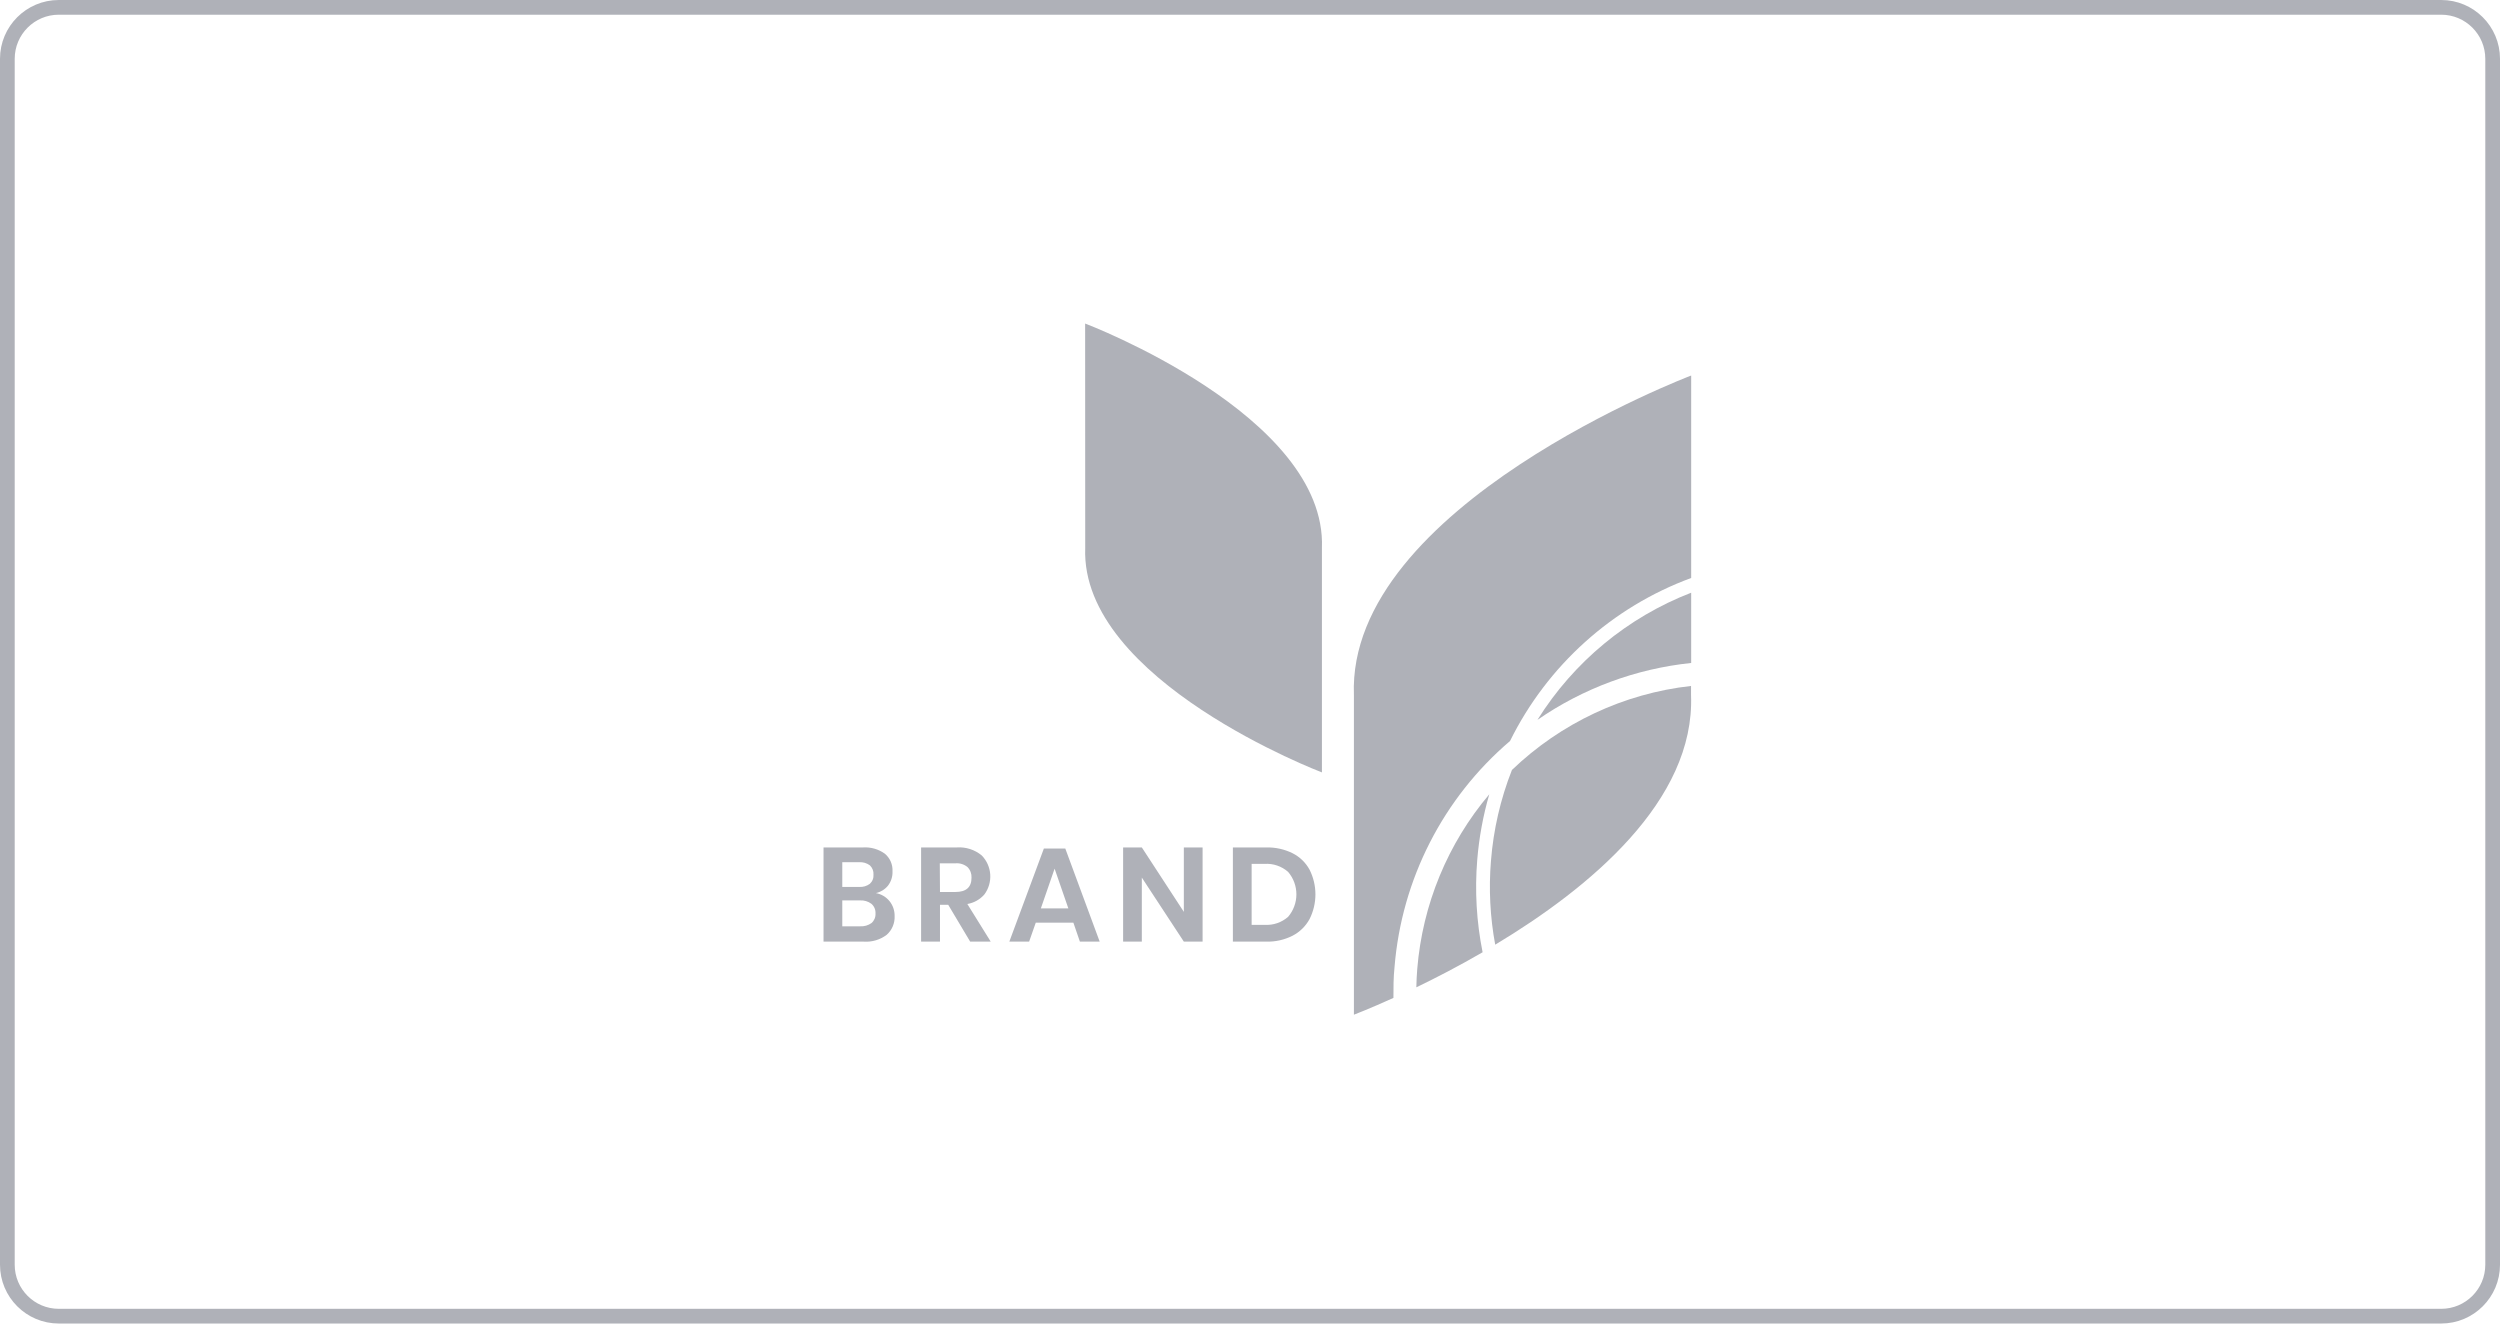
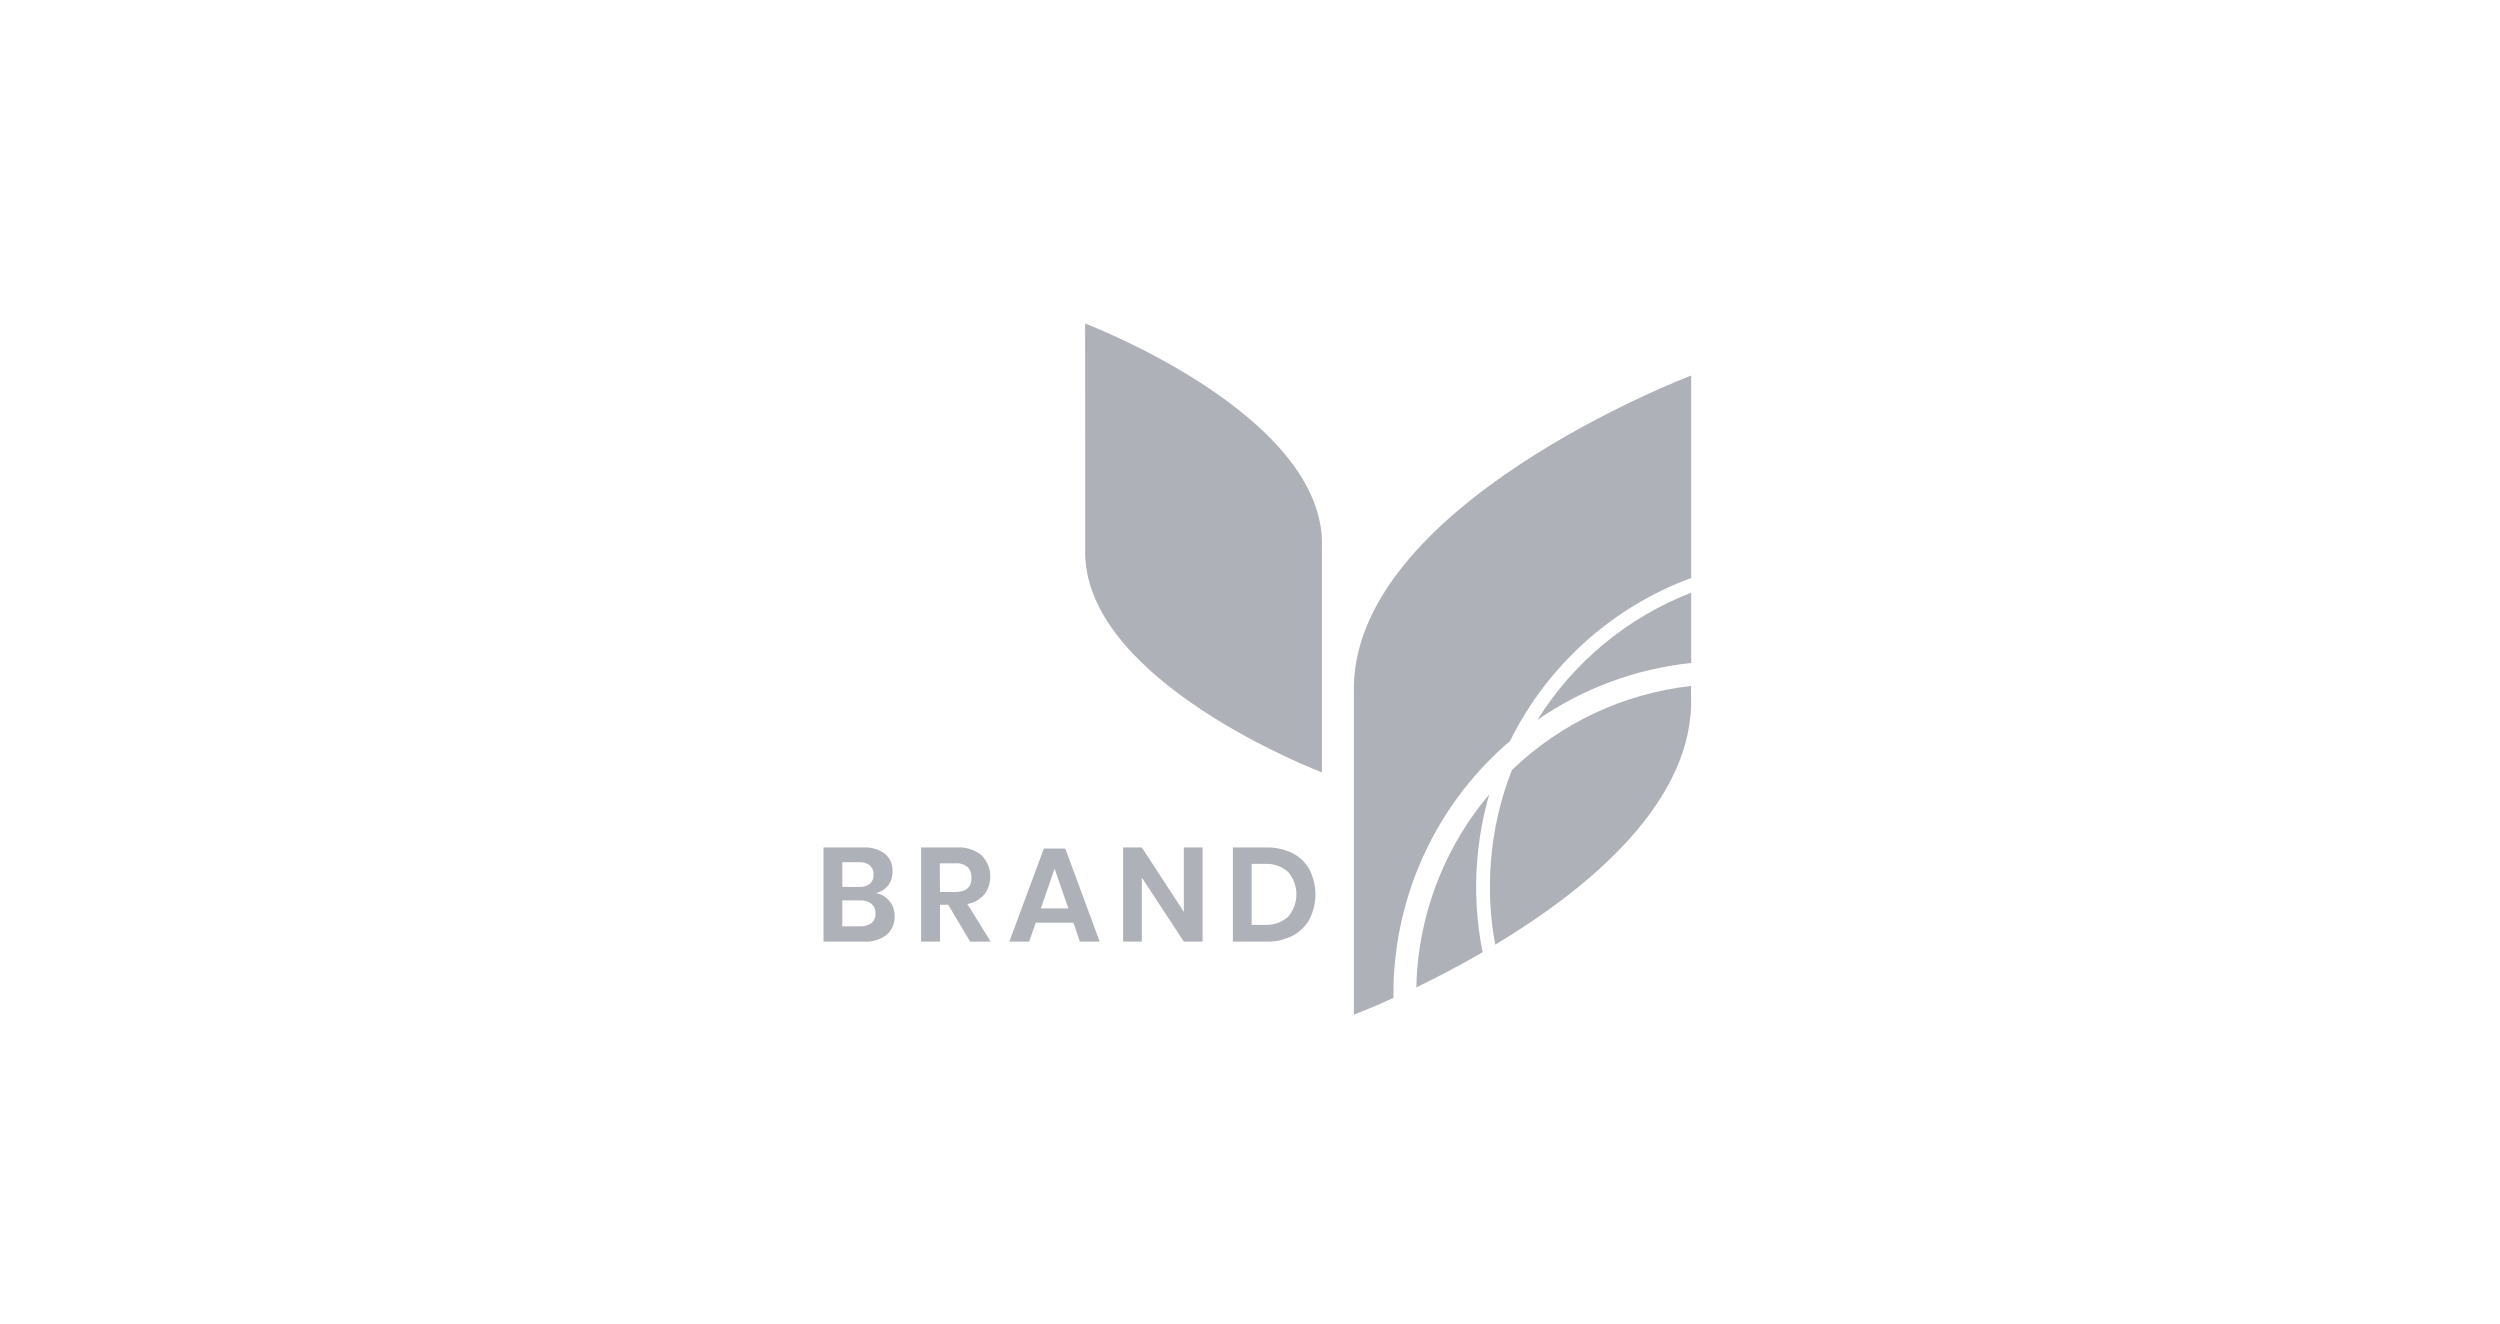
<svg xmlns="http://www.w3.org/2000/svg" width="170" height="90" viewBox="0 0 170 90" fill="none">
-   <rect x="0.5" y="0.5" width="169" height="89" rx="3.5" stroke="#AFB1B8" />
  <path d="M60.488 61.278C60.718 61.563 60.84 61.921 60.834 62.288C60.845 62.528 60.803 62.767 60.71 62.988C60.618 63.209 60.477 63.406 60.297 63.565C59.851 63.904 59.298 64.069 58.739 64.031H56V57.626H58.683C59.213 57.591 59.738 57.741 60.17 58.052C60.343 58.197 60.48 58.381 60.571 58.589C60.661 58.797 60.702 59.024 60.69 59.25C60.706 59.603 60.595 59.951 60.379 60.23C60.17 60.484 59.883 60.66 59.562 60.73C59.925 60.797 60.254 60.991 60.488 61.278ZM57.275 60.311H58.422C58.682 60.33 58.941 60.255 59.151 60.098C59.237 60.02 59.304 59.923 59.346 59.814C59.389 59.706 59.406 59.589 59.397 59.472C59.405 59.356 59.387 59.24 59.345 59.132C59.303 59.024 59.238 58.926 59.154 58.846C58.938 58.685 58.671 58.609 58.403 58.631H57.275V60.311ZM59.263 62.767C59.355 62.687 59.427 62.586 59.474 62.474C59.521 62.361 59.542 62.238 59.534 62.116C59.541 61.993 59.52 61.869 59.472 61.755C59.423 61.641 59.35 61.54 59.257 61.459C59.032 61.292 58.756 61.21 58.478 61.228H57.275V62.989H58.493C58.767 63.005 59.039 62.927 59.263 62.767Z" fill="#AFB1B8" />
  <path d="M65.972 64.031L64.48 61.528H63.919V64.031H62.635V57.626H65.066C65.678 57.583 66.284 57.778 66.758 58.171C67.098 58.518 67.302 58.976 67.336 59.462C67.369 59.948 67.228 60.43 66.939 60.821C66.639 61.166 66.229 61.396 65.779 61.472L67.369 64.031H65.972ZM63.919 60.655H64.969C65.698 60.655 66.063 60.332 66.063 59.685C66.07 59.553 66.05 59.421 66.004 59.297C65.958 59.173 65.887 59.06 65.795 58.965C65.564 58.773 65.268 58.68 64.969 58.706H63.906L63.919 60.655Z" fill="#AFB1B8" />
  <path d="M72.99 62.742H70.432L69.98 64.031H68.634L70.984 57.698H72.439L74.779 64.031H73.433L72.99 62.742ZM72.648 61.772L71.713 59.069L70.778 61.772H72.648Z" fill="#AFB1B8" />
  <path d="M81.776 64.031H80.501L77.644 59.676V64.031H76.372V57.626H77.644L80.501 62.007V57.626H81.776V64.031Z" fill="#AFB1B8" />
  <path d="M89.05 62.498C88.786 62.982 88.385 63.375 87.897 63.628C87.342 63.909 86.726 64.048 86.105 64.031H83.836V57.626H86.105C86.725 57.61 87.34 57.745 87.897 58.021C88.385 58.267 88.787 58.657 89.05 59.138C89.312 59.658 89.449 60.234 89.449 60.818C89.449 61.402 89.312 61.977 89.05 62.498ZM87.591 62.345C87.955 61.919 88.155 61.377 88.155 60.816C88.155 60.255 87.955 59.713 87.591 59.288C87.151 58.902 86.578 58.707 85.996 58.743H85.111V62.889H85.996C86.578 62.926 87.151 62.73 87.591 62.345Z" fill="#AFB1B8" />
  <path d="M73.789 22C73.789 22 90.24 28.236 89.891 37.26V52.523C89.891 52.523 73.452 46.284 73.795 37.26L73.789 22Z" fill="#AFB1B8" />
  <path d="M104.547 48.95C107.654 46.803 111.248 45.473 115 45.082V40.304C110.677 41.977 107.01 45.01 104.547 48.95Z" fill="#AFB1B8" />
  <path d="M102.681 50.389C105.224 45.248 109.633 41.28 115 39.303V25.536C115 25.536 91.571 34.419 92.066 47.269V69C92.066 69 93.11 68.603 94.753 67.858C94.753 67.163 94.753 66.462 94.828 65.758C95.312 59.792 98.137 54.264 102.681 50.389Z" fill="#AFB1B8" />
  <path d="M100.453 58.462C100.576 56.955 100.85 55.464 101.272 54.012C98.443 57.359 96.73 61.512 96.373 65.887C96.339 66.3 96.32 66.713 96.311 67.138C97.642 66.497 99.191 65.696 100.817 64.754C100.402 62.684 100.279 60.566 100.453 58.462Z" fill="#AFB1B8" />
  <path d="M101.385 58.54C101.229 60.444 101.326 62.36 101.674 64.238C108.076 60.392 115.268 54.45 114.991 47.269V46.644C110.417 47.157 106.139 49.165 102.812 52.357C102.033 54.335 101.552 56.419 101.385 58.54Z" fill="#AFB1B8" />
</svg>
